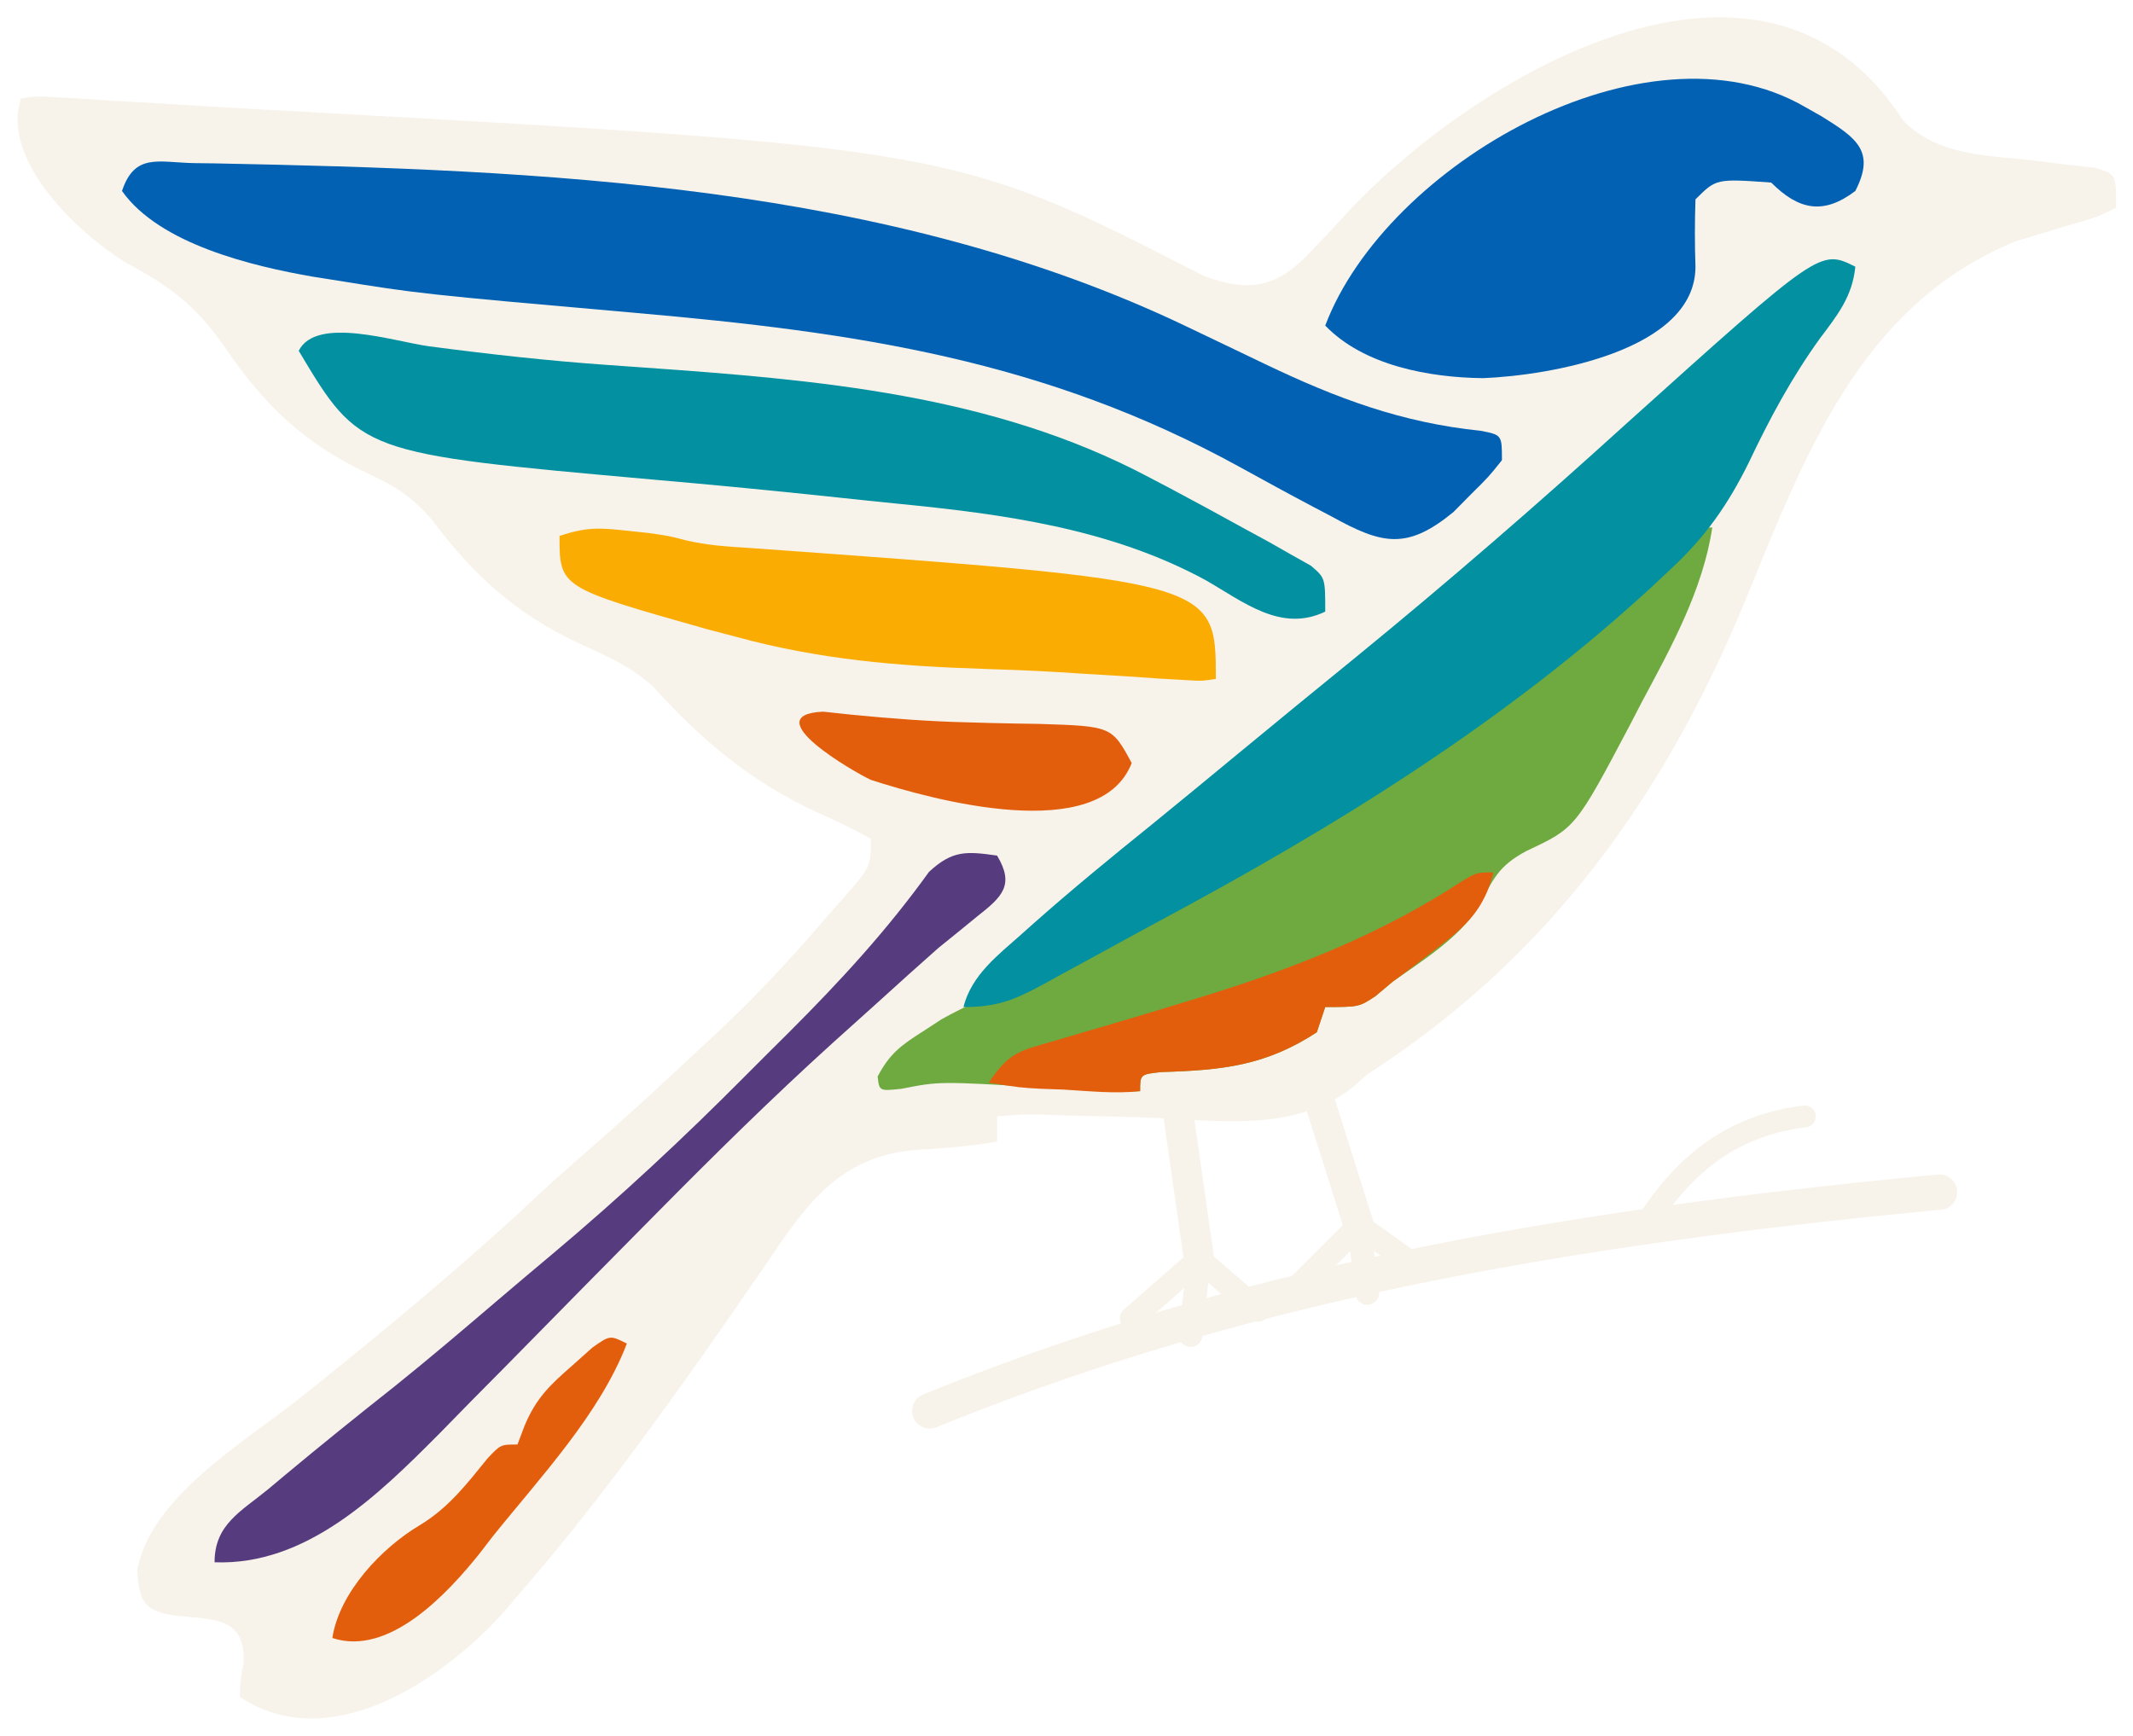
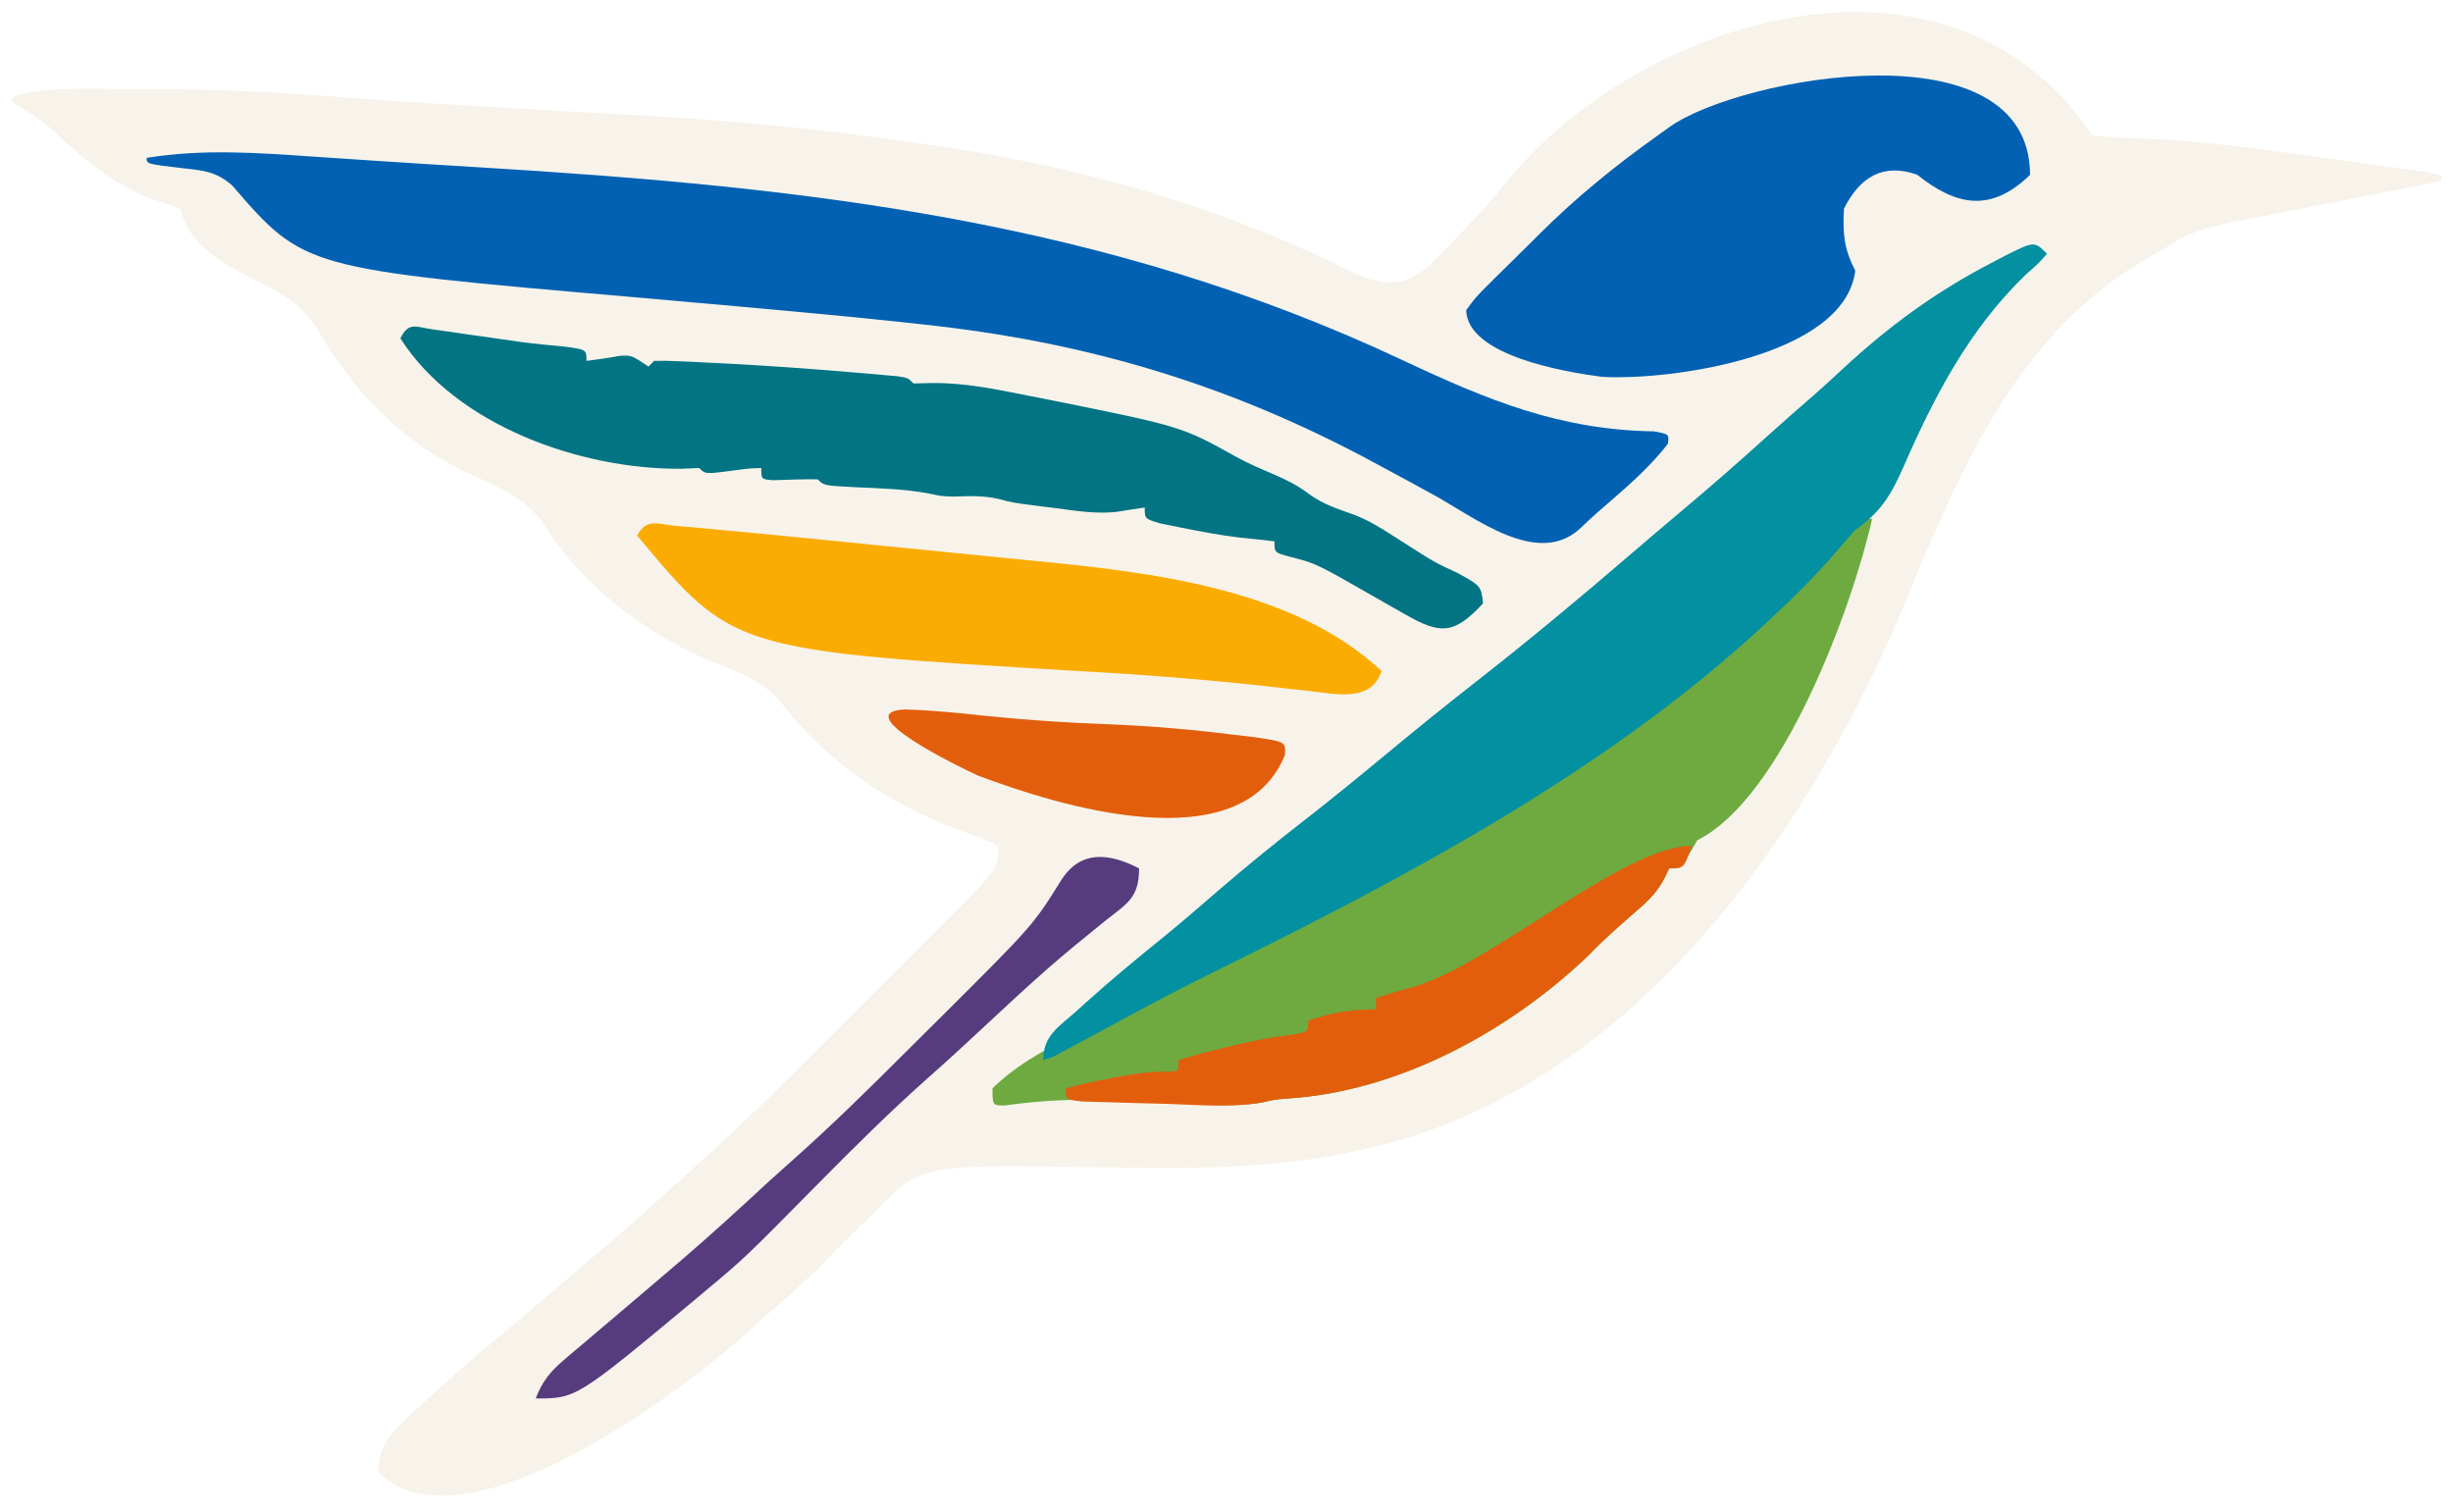
- <svg xmlns="http://www.w3.org/2000/svg" viewBox="7.5 3.3 253.5 206.3">
-   <g fill="none" stroke="#F7F3EA" stroke-linecap="round" stroke-linejoin="round">
-     <path d="M118 171 C150 158 185 150 238 145" stroke-width="4.2" />
-     <path d="M203 149 C208 141 214 137 222 136" stroke-width="2.6" />
-     <path d="M147 132 L150 153" stroke-width="3.6" />
-     <path d="M150 153 L142 160 M150 153 L149 162 M150 153 L157 159" stroke-width="2.8" />
-     <path d="M163 130 L169 149" stroke-width="3.6" />
-     <path d="M169 149 L162 156 M169 149 L170 157 M169 149 L176 154" stroke-width="2.8" />
-   </g>
-   <path d="M0 0 C4.185 4.298 10.107 4.115 15.855 4.793 C17.038 4.944 18.22 5.095 19.438 5.25 C20.554 5.371 21.67 5.492 22.82 5.617 C25.312 6.375 25.312 6.375 25.312 10.375 C22.898 11.535 22.898 11.535 19.688 12.438 C19.136 12.605 19.136 12.605 16.348 13.453 C15.346 13.757 14.344 14.062 13.312 14.375 C-5.198 21.997 -11.749 39.969 -18.819 57.186 C-28.484 80.548 -42.24 99.58 -63.688 113.375 C-64.192 113.826 -64.696 114.278 -65.216 114.743 C-72.277 120.452 -81.642 118.797 -90.188 118.5 C-92.702 118.425 -95.215 118.357 -97.73 118.307 C-99.288 118.274 -100.846 118.227 -102.404 118.163 C-104.51 118.114 -104.51 118.114 -107.688 118.375 C-107.688 119.365 -107.688 120.355 -107.688 121.375 C-110.965 121.928 -114.159 122.185 -117.473 122.371 C-126.517 123.151 -130.435 128.938 -135.188 136 C-136.234 137.517 -137.282 139.032 -138.332 140.547 C-138.877 141.335 -139.422 142.123 -139.983 142.936 C-147.753 154.055 -155.766 165.145 -164.688 175.375 C-165.001 175.742 -165.001 175.742 -166.59 177.602 C-173.935 185.623 -187.156 194.396 -197.688 187.375 C-197.629 185.5 -197.629 185.5 -197.25 183.375 C-196.964 177.909 -200.648 178.191 -205.305 177.727 C-209.09 177.168 -209.646 176.058 -209.875 172.312 C-208.294 163.537 -196.894 156.939 -190.375 151.728 C-180.836 144.078 -171.418 136.338 -162.496 127.973 C-160.319 125.959 -158.121 123.999 -155.883 122.055 C-151.543 118.273 -147.322 114.376 -143.125 110.438 C-142.409 109.773 -141.693 109.108 -140.955 108.424 C-136.219 103.98 -131.892 99.321 -127.688 94.375 C-127.18 93.807 -126.673 93.24 -126.15 92.655 C-122.688 88.717 -122.688 88.717 -122.688 85.375 C-124.805 84.198 -126.85 83.214 -129.062 82.25 C-136.856 78.628 -142.794 73.721 -148.539 67.309 C-151.269 64.852 -154.092 63.63 -157.438 62.125 C-165.092 58.505 -170.04 53.928 -175.062 47.188 C-177.615 44.453 -179.194 43.487 -182.5 41.938 C-190.11 38.364 -194.86 33.743 -199.562 26.812 C-202.924 21.967 -206.081 19.64 -211.223 16.898 C-217.064 13.288 -226.115 4.659 -223.688 -2.625 C-221.834 -2.896 -221.834 -2.896 -219.38 -2.748 C-218.923 -2.724 -218.923 -2.724 -216.611 -2.603 C-215.613 -2.536 -214.614 -2.468 -213.586 -2.398 C-212.553 -2.34 -211.521 -2.282 -210.457 -2.222 C-208.281 -2.098 -206.106 -1.967 -203.932 -1.829 C-200.885 -1.637 -197.838 -1.464 -194.79 -1.298 C-112.793 3.229 -112.793 3.229 -83.082 18.492 C-77.705 20.475 -74.38 19.844 -70.516 15.684 C-69.768 14.903 -69.02 14.123 -68.25 13.318 C-67.487 12.491 -66.724 11.664 -65.938 10.812 C-51.21 -4.943 -16.727 -26.02 0 0 Z " fill="#F7F3EA" transform="translate(233.6875,17.625)" />
-   <path d="M0 0 C0.411 0.005 0.411 0.005 2.492 0.032 C41.373 0.801 82.613 2.436 118.141 19.48 C119.973 20.358 121.806 21.235 123.639 22.11 C124.874 22.701 126.109 23.293 127.344 23.887 C135.873 27.967 143.578 30.856 152.984 31.82 C155.5 32.312 155.5 32.312 155.5 35.312 C153.926 37.285 153.926 37.285 151.812 39.375 C151.128 40.067 150.444 40.759 149.738 41.473 C144.214 46.013 141.266 45.335 135.25 42 C134.554 41.635 133.858 41.27 133.141 40.893 C130.188 39.337 127.262 37.732 124.337 36.122 C101.179 23.377 78.703 20.104 52.625 17.812 C26.928 15.548 26.928 15.548 16.363 13.844 C15.672 13.736 14.98 13.627 14.267 13.516 C6.992 12.255 -4.039 9.634 -8.5 3.312 C-6.992 -1.211 -4.207 -0.096 0 0 Z " fill="#0261B3" transform="translate(30.5,22.6875)" />
-   <path d="M0 0 C-1.115 7.417 -4.881 14.225 -8.375 20.75 C-8.844 21.656 -9.313 22.562 -9.797 23.496 C-16.251 35.71 -16.251 35.71 -22.062 38.438 C-25.399 40.212 -26.086 41.803 -27.738 45.094 C-30.28 48.934 -34.293 51.363 -38 54 C-38.67 54.562 -39.341 55.124 -40.031 55.703 C-42 57 -42 57 -46 57 C-46.33 57.99 -46.66 58.98 -47 60 C-53.078 63.974 -58.238 64.514 -65.438 64.727 C-68 65 -68 65 -68 67 C-70.092 67.119 -70.092 67.119 -73.004 66.941 C-74.055 66.885 -75.106 66.829 -76.189 66.771 C-77.303 66.703 -78.416 66.634 -79.562 66.562 C-91.833 65.827 -91.833 65.827 -96.34 66.715 C-99 67 -99 67 -99.195 65.254 C-97.76 62.548 -96.451 61.575 -93.875 59.938 C-93.502 59.695 -93.502 59.695 -91.617 58.465 C-89.137 57.077 -86.625 55.953 -84.004 54.86 C-57.748 43.593 -30.566 28.072 -10 8 C-9.47 7.486 -8.94 6.971 -8.395 6.441 C-6.66 4.727 -4.974 2.973 -3.312 1.188 C-2 0 -2 0 0 0 Z " fill="#6EAA40" transform="translate(211,66)" />
-   <path d="M0 0 C-0.348 3.522 -2.099 5.734 -4.188 8.5 C-7.572 13.191 -10.161 18.02 -12.641 23.238 C-15.137 28.309 -17.86 32.18 -22 36 C-22.69 36.648 -23.379 37.297 -24.09 37.965 C-41.609 54.121 -61.852 66.603 -82.8 77.818 C-85.127 79.068 -87.44 80.34 -89.754 81.613 C-91.294 82.451 -92.834 83.289 -94.375 84.125 C-95.083 84.516 -95.791 84.907 -96.521 85.31 C-100.023 87.186 -101.942 88 -106 88 C-105.006 84.157 -101.923 81.861 -99.062 79.312 C-98.571 78.874 -98.079 78.435 -97.573 77.983 C-93.042 73.972 -88.369 70.144 -83.659 66.346 C-80.255 63.585 -76.881 60.789 -73.5 58 C-68.783 54.11 -64.058 50.23 -59.312 46.375 C-48.382 37.444 -37.698 28.177 -27.25 18.688 C-4.17 -2.085 -4.17 -2.085 0 0 Z " fill="#0390A1" transform="translate(228,35)" />
-   <path d="M0 0 C7.032 0.927 14.041 1.712 21.118 2.211 C21.842 2.262 22.566 2.314 23.311 2.366 C24.043 2.418 24.775 2.47 25.529 2.523 C46.11 3.981 66.94 5.704 85.489 15.535 C86.354 15.989 87.22 16.443 88.112 16.911 C91.045 18.467 93.957 20.056 96.864 21.66 C97.811 22.175 98.759 22.691 99.735 23.221 C100.61 23.719 101.486 24.217 102.387 24.731 C103.178 25.174 103.969 25.618 104.783 26.075 C106.489 27.535 106.489 27.535 106.489 31.535 C101.234 34.062 96.774 30.373 92.25 27.78 C80.907 21.636 68.222 19.94 55.57 18.697 C53.235 18.466 50.901 18.219 48.568 17.969 C41.201 17.184 33.831 16.468 26.45 15.828 C-8.223 12.725 -8.223 12.725 -15.511 0.535 C-13.413 -3.661 -4.082 -0.54 0 0 Z " fill="#0390A1" transform="translate(58.51123,44.4646)" />
-   <path d="M0 0 C0.663 0.375 1.325 0.75 2.008 1.137 C6.131 3.699 8.43 5.268 6 10 C2.197 12.885 -0.738 12.262 -4 9 C-10.533 8.533 -10.533 8.533 -13 11 C-13.087 13.703 -13.091 16.307 -13 19 C-13 28.945 -30.204 31.925 -38.25 32.25 C-44.637 32.174 -52.414 30.767 -57 26 C-49.766 6.874 -18.848 -10.932 0 0 Z " fill="#0261B3" transform="translate(222,16)" />
-   <path d="M0 0 C0.855 0.09 1.709 0.18 2.59 0.273 C5.062 0.625 5.062 0.625 7.027 1.137 C9.587 1.751 12.06 1.896 14.688 2.062 C70.062 6.049 70.062 6.049 70.062 17.625 C68.376 17.89 68.376 17.89 65.988 17.734 C65.103 17.685 64.218 17.635 63.307 17.584 C62.339 17.515 61.372 17.446 60.375 17.375 C58.35 17.252 56.326 17.13 54.301 17.008 C53.782 16.974 53.782 16.974 51.155 16.806 C48.242 16.635 45.334 16.519 42.418 16.43 C32.283 16.107 22.885 15.314 13.062 12.625 C11.92 12.325 10.778 12.024 9.602 11.715 C-7.938 6.758 -7.938 6.758 -7.938 0.625 C-4.805 -0.419 -3.225 -0.359 0 0 Z " fill="#FBAC02" transform="translate(81.9375,66.375)" />
-   <path d="M0 0 C2.109 3.51 0.593 4.902 -2.312 7.188 C-3.058 7.796 -3.803 8.404 -4.57 9.031 C-5.372 9.681 -6.174 10.331 -7 11 C-9.404 13.119 -11.778 15.269 -14.152 17.422 C-15.958 19.057 -17.768 20.687 -19.585 22.311 C-26.788 28.838 -33.677 35.636 -40.508 42.551 C-41.456 43.51 -42.405 44.469 -43.354 45.428 C-47.271 49.389 -51.186 53.353 -55.085 57.332 C-57.504 59.799 -59.932 62.256 -62.367 64.707 C-63.711 66.066 -65.045 67.436 -66.379 68.806 C-73.611 76.069 -82.109 84.411 -93 84 C-93 79.496 -89.88 77.984 -86.625 75.312 C-86.304 75.044 -86.304 75.044 -84.682 73.684 C-80.355 70.071 -75.964 66.541 -71.543 63.043 C-67.491 59.788 -63.535 56.422 -59.583 53.048 C-57.319 51.118 -55.046 49.199 -52.764 47.29 C-44.787 40.586 -37.243 33.558 -29.903 26.163 C-28.178 24.427 -26.442 22.703 -24.705 20.979 C-18.648 14.923 -13.102 8.905 -8.091 1.934 C-5.313 -0.635 -3.67 -0.527 0 0 Z " fill="#563C7E" transform="translate(126,105)" />
-   <path d="M0 0 C-1.129 4.438 -3.301 6.42 -6.875 9.125 C-7.307 9.456 -7.307 9.456 -9.492 11.133 C-10.32 11.749 -11.147 12.365 -12 13 C-12.342 13.287 -12.342 13.287 -14.07 14.742 C-16 16 -16 16 -20 16 C-20.165 16.495 -20.165 16.495 -21 19 C-27.078 22.974 -32.238 23.514 -39.438 23.727 C-42 24 -42 24 -42 26 C-45.025 26.328 -48.092 25.991 -51.125 25.812 C-52 25.781 -52.876 25.749 -53.777 25.717 C-56.258 25.582 -56.258 25.582 -60 25 C-57.533 21.299 -56.255 21.197 -52.059 19.984 C-50.843 19.624 -49.627 19.263 -48.374 18.892 C-47.731 18.706 -47.088 18.519 -46.425 18.328 C-43.1 17.361 -39.788 16.353 -36.477 15.34 C-35.825 15.14 -35.173 14.941 -34.501 14.736 C-23.679 11.39 -13.291 7.311 -3.785 1.066 C-2 0 -2 0 0 0 Z " fill="#E35E0C" transform="translate(185,107)" />
-   <path d="M0 0 C0.555 0.059 0.555 0.059 3.363 0.359 C7.969 0.807 12.514 1.161 17.141 1.27 C17.608 1.283 17.608 1.283 19.976 1.349 C21.839 1.397 23.702 1.432 25.565 1.452 C34.303 1.729 34.303 1.729 36.676 6.109 C32.847 15.918 13.13 10.527 5.676 8.109 C3.766 7.239 -8.131 0.383 0 0 Z " fill="#E35E0C" transform="translate(105.3242,87.89062)" />
-   <path d="M0 0 C-3.213 8.413 -10.422 16.034 -16 23 C-16.492 23.641 -16.985 24.281 -17.492 24.941 C-21.28 29.681 -28.259 37.247 -35 35 C-34.181 29.597 -29.142 24.263 -24.562 21.562 C-21.16 19.488 -19.048 16.718 -16.551 13.645 C-15 12 -15 12 -13 12 C-12.722 11.265 -12.443 10.53 -12.156 9.773 C-10.789 6.493 -9.163 4.951 -6.5 2.625 C-5.706 1.916 -4.912 1.207 -4.094 0.477 C-2 -1 -2 -1 0 0 Z " fill="#E35E0C" transform="translate(82,163)" />
+ <svg xmlns="http://www.w3.org/2000/svg" viewBox="13 19 435 268">
+   <path d="M0 0 C2.618 0.32 5.054 0.461 7.68 0.5 C17.94 0.861 27.997 2.157 38.157 3.584 C41.183 4.008 44.21 4.419 47.238 4.828 C49.162 5.093 51.085 5.359 53.008 5.625 C53.914 5.748 54.82 5.871 55.753 5.998 C62 6.884 62 6.884 62 8 C60.694 8.353 59.369 8.635 58.04 8.892 C57.176 9.063 56.311 9.233 55.42 9.409 C54.473 9.591 53.526 9.773 52.551 9.961 C50.568 10.354 48.586 10.747 46.604 11.141 C43.462 11.759 40.319 12.374 37.176 12.983 C34.153 13.572 31.133 14.172 28.113 14.773 C27.177 14.952 26.24 15.13 25.275 15.314 C20.616 16.249 16.932 17.184 13 20 C12.233 20.425 11.466 20.851 10.676 21.289 C-13.099 34.729 -23.071 58.542 -33.081 82.671 C-50.529 124.658 -82.44 170.057 -130 180 C-130.675 180.145 -131.351 180.29 -132.047 180.44 C-147.082 183.499 -162.222 183.243 -177.486 182.978 C-207.731 182.52 -207.731 182.52 -216 191 C-216.952 191.94 -217.905 192.879 -218.859 193.816 C-220.961 195.897 -223.042 197.995 -225.113 200.105 C-227.985 203.013 -230.982 205.727 -234.098 208.371 C-235.42 209.504 -236.718 210.665 -237.996 211.848 C-249.434 222.404 -288.812 252.188 -304 237 C-303.772 232.579 -302.073 230.604 -298.938 227.625 C-298.116 226.841 -297.295 226.058 -296.449 225.25 C-293.019 222.099 -289.555 219.011 -286 216 C-285.522 215.595 -285.522 215.595 -283.102 213.543 C-281.471 212.162 -279.839 210.782 -278.207 209.403 C-260.072 194.084 -260.072 194.084 -251.601 186.365 C-249.941 184.856 -248.275 183.353 -246.602 181.859 C-237.307 173.483 -228.487 164.639 -219.652 155.782 C-216.981 153.106 -214.305 150.436 -211.629 147.766 C-209.919 146.055 -208.209 144.344 -206.5 142.633 C-206.103 142.236 -206.103 142.236 -204.092 140.23 C-194 130.096 -194 130.096 -194 126 C-196.276 124.931 -198.448 124.073 -200.812 123.25 C-213.301 118.566 -224.051 111.404 -232.312 100.812 C-235.838 96.64 -239.651 95.28 -244.684 93.391 C-256.603 88.392 -267.771 79.889 -274.625 68.875 C-277.952 64.138 -282.88 62.318 -287.968 59.923 C-299.978 54.249 -308.139 45.633 -314.875 34.188 C-317.798 29.629 -321.389 27.822 -326.168 25.469 C-331.819 22.538 -337.557 19.437 -339 13 C-340.974 12.26 -342.983 11.612 -345 11 C-351.533 8.082 -356.494 4.014 -361.641 -0.914 C-363.965 -2.969 -366.331 -4.439 -369 -6 C-369 -8.91 -351.62 -8.173 -348.931 -8.19 C-348.313 -8.19 -348.313 -8.19 -345.188 -8.188 C-343.874 -8.187 -342.56 -8.186 -341.206 -8.185 C-328.703 -8.13 -316.295 -7.252 -303.833 -6.282 C-297.673 -5.829 -291.508 -5.475 -285.343 -5.124 C-283.186 -5 -281.029 -4.873 -278.873 -4.746 C-272.522 -4.372 -266.17 -4.006 -259.816 -3.676 C-241.064 -2.698 -222.562 -0.88 -204 2 C-202.982 2.157 -201.964 2.315 -200.915 2.477 C-175.941 6.436 -152.314 13.523 -129.727 24.969 C-121.728 27.994 -118.674 24.486 -113.375 18.812 C-112.72 18.139 -112.065 17.465 -111.391 16.771 C-108.745 14.026 -106.221 11.28 -103.859 8.285 C-79.755 -21.338 -25.038 -37.557 0 0 Z " fill="#F7F3EA" transform="translate(384,43)" />
+   <path d="M0 0 C2.763 0.185 5.526 0.37 8.289 0.555 C8.661 0.58 8.661 0.58 10.545 0.706 C16.787 1.122 23.03 1.505 29.273 1.883 C87.051 5.394 139.947 11.259 192.875 36.188 C207.791 43.2 220.554 48.437 237.211 48.684 C239.875 49.188 239.875 49.188 239.645 50.883 C236.123 55.469 231.658 59.14 227.312 62.922 C226.132 63.961 224.983 65.037 223.844 66.121 C216.361 72.633 205.521 64.047 198.316 60.064 C195.216 58.354 192.1 56.675 188.984 54.996 C188.677 54.83 188.677 54.83 187.12 53.991 C161.689 40.315 136.364 32.796 107.586 29.727 C107.012 29.664 107.012 29.664 104.106 29.347 C95.059 28.38 86.003 27.534 76.941 26.723 C76.604 26.692 76.604 26.692 74.898 26.539 C68.681 25.981 62.464 25.424 56.244 24.888 C-2.183 19.84 -2.183 19.84 -14.949 5.078 C-17.849 2.558 -20.093 2.424 -23.875 2 C-30.125 1.263 -30.125 1.263 -30.125 0.188 C-20.065 -1.459 -10.119 -0.695 0 0 Z " fill="#0261B3" transform="translate(69.125,46.8125)" />
+   <path d="M0 0 C-3.537 15.664 -15.884 49.442 -31 57 C-31.495 57.846 -31.99 58.691 -32.5 59.562 C-34 62 -34 62 -36 62 C-36.272 62.568 -36.544 63.137 -36.824 63.723 C-38.341 66.66 -40.318 68.279 -42.812 70.438 C-45.46 72.753 -48.012 75.013 -50.438 77.562 C-64.603 91.037 -84.14 101.631 -103.816 102.824 C-106 103 -106 103 -108.181 103.521 C-111.626 104.106 -114.794 103.99 -118.285 103.844 C-119.718 103.79 -121.151 103.737 -122.584 103.684 C-124.813 103.593 -127.042 103.501 -129.27 103.407 C-131.442 103.317 -133.613 103.234 -135.785 103.156 C-136.487 103.13 -137.188 103.104 -137.911 103.077 C-143.334 102.918 -148.591 103.317 -153.97 104.057 C-156 104 -156 104 -156 101 C-151.985 97.127 -147.726 94.624 -142.688 92.25 C-141.257 91.557 -139.827 90.861 -138.398 90.164 C-137.669 89.809 -136.939 89.453 -136.187 89.087 C-132.685 87.346 -129.253 85.482 -125.812 83.625 C-119.552 80.261 -113.193 77.185 -106.75 74.188 C-76.304 59.897 -44.226 41.528 -20 18 C-18.857 16.949 -17.709 15.902 -16.559 14.859 C-15.976 14.33 -15.393 13.801 -14.792 13.256 C-13.68 12.247 -12.566 11.24 -11.45 10.234 C-8.831 7.836 -6.469 5.418 -4.246 2.645 C-2 0 -2 0 0 0 Z " fill="#6EAA40" transform="translate(345,111)" />
+   <path d="M0 0 C-1.422 1.637 -1.422 1.637 -3.75 3.688 C-13.801 13.4 -19.974 25.235 -25.513 37.942 C-27.744 42.934 -29.473 45.771 -34 49 C-35.137 50.24 -36.247 51.506 -37.336 52.789 C-40.872 56.917 -44.65 60.672 -48.625 64.375 C-49.32 65.023 -50.015 65.672 -50.731 66.34 C-78.73 92.146 -114.518 111.029 -148.524 127.746 C-152.766 129.843 -156.949 132.032 -161.117 134.273 C-161.645 134.555 -161.645 134.555 -164.314 135.981 C-166.426 137.112 -168.533 138.253 -170.635 139.404 C-171.113 139.659 -171.113 139.659 -173.531 140.949 C-173.962 141.183 -173.962 141.183 -176.143 142.366 C-176.756 142.575 -177.368 142.784 -178 143 C-178 138.635 -175.256 137.097 -172.188 134.375 C-171.595 133.839 -171.003 133.304 -170.392 132.752 C-165.995 128.807 -161.473 125.034 -156.867 121.336 C-153.584 118.661 -150.387 115.898 -147.188 113.125 C-142.056 108.693 -136.817 104.442 -131.462 100.286 C-126.736 96.608 -122.11 92.821 -117.5 89 C-112.26 84.66 -106.988 80.374 -101.625 76.188 C-92.059 68.716 -82.751 60.97 -73.555 53.051 C-70.684 50.581 -67.795 48.135 -64.897 45.698 C-59.597 41.239 -54.385 36.7 -49.258 32.043 C-46.577 29.618 -43.852 27.247 -41.121 24.879 C-39.531 23.471 -37.965 22.037 -36.41 20.59 C-28.039 12.806 -19.644 6.672 -9.5 1.438 C-8.793 1.066 -8.085 0.695 -7.357 0.312 C-2.239 -2.239 -2.239 -2.239 0 0 Z " fill="#0390A1" transform="translate(376,64)" />
+   <path d="M0 0 C0.994 0.137 1.988 0.275 3.012 0.416 C3.536 0.494 3.536 0.494 6.188 0.887 C8.229 1.175 10.271 1.463 12.312 1.75 C12.806 1.822 12.806 1.822 15.305 2.186 C18.014 2.551 20.715 2.813 23.438 3.055 C27.188 3.574 27.188 3.574 27.188 5.574 C29.179 5.313 31.171 5.042 33.145 4.668 C35.188 4.574 35.188 4.574 38.188 6.574 C38.517 6.244 38.847 5.914 39.188 5.574 C40.554 5.533 41.923 5.564 43.289 5.625 C43.725 5.644 43.725 5.644 45.933 5.74 C46.883 5.789 47.833 5.837 48.812 5.887 C49.783 5.934 50.753 5.981 51.753 6.029 C59.179 6.415 66.59 6.948 74 7.574 C75.002 7.657 76.004 7.74 77.036 7.825 C77.958 7.908 78.881 7.99 79.832 8.074 C80.65 8.146 81.469 8.219 82.312 8.293 C84.188 8.574 84.188 8.574 85.188 9.574 C85.73 9.562 85.73 9.562 88.473 9.5 C94.321 9.434 99.908 10.629 105.625 11.762 C106.772 11.987 107.919 12.211 109.101 12.443 C132.765 17.211 132.765 17.211 142.422 22.605 C144.538 23.767 146.717 24.691 148.938 25.637 C151.311 26.672 153.181 27.569 155.25 29.137 C157.742 30.985 160.34 31.794 163.246 32.832 C165.779 33.8 167.915 35.097 170.188 36.574 C171.498 37.411 172.81 38.244 174.125 39.074 C174.807 39.506 175.489 39.938 176.191 40.383 C178.188 41.574 178.188 41.574 181.562 43.137 C185.822 45.469 185.822 45.469 186.188 48.574 C180.981 54.152 178.617 54.137 172.125 50.387 C171.343 49.943 170.56 49.5 169.754 49.043 C168.907 48.558 168.06 48.074 167.188 47.574 C156.564 41.495 156.564 41.495 152 40.324 C149.188 39.574 149.188 39.574 149.188 37.574 C147.168 37.331 145.147 37.099 143.121 36.918 C139.577 36.503 136.122 35.847 132.625 35.137 C131.407 34.891 130.189 34.644 128.934 34.391 C126.188 33.574 126.188 33.574 126.188 31.574 C124.553 31.812 122.919 32.057 121.291 32.335 C117.641 32.75 114.122 32.189 110.5 31.699 C109.754 31.608 109.009 31.516 108.24 31.422 C102.758 30.727 102.758 30.727 100.192 30.039 C97.548 29.426 94.985 29.551 92.285 29.637 C90.188 29.574 90.188 29.574 87.949 29.105 C83.581 28.265 79.154 28.18 74.719 27.969 C69.291 27.677 69.291 27.677 68.188 26.574 C65.566 26.543 62.959 26.643 60.34 26.734 C58.188 26.574 58.188 26.574 58.188 24.574 C56.035 24.633 56.035 24.633 53.25 25.012 C48.288 25.675 48.288 25.675 47.188 24.574 C46.662 24.595 46.662 24.595 44 24.699 C26.295 24.857 4.077 17.104 -5.812 1.574 C-4.314 -1.422 -3.147 -0.453 0 0 Z " fill="#027483" transform="translate(89.8125,77.42578)" />
+   <path d="M0 0 C-6.912 6.733 -13.074 5.54 -20 0 C-25.95 -2.152 -30.162 0.324 -33 6 C-33.246 10.425 -33.01 13.115 -31 17 C-32.885 32.295 -64.037 36.535 -75.945 35.824 C-82.436 34.967 -99.777 32.099 -100 24 C-98.284 21.669 -98.284 21.669 -95.707 19.113 C-95.476 18.883 -95.476 18.883 -94.309 17.715 C-93.324 16.735 -92.332 15.761 -91.335 14.793 C-89.85 13.349 -88.386 11.885 -86.924 10.416 C-80.392 3.93 -73.503 -1.667 -66 -7 C-65.286 -7.512 -64.571 -8.025 -63.835 -8.552 C-51.233 -17.376 -0.085 -26.732 0 0 Z " fill="#0261B3" transform="translate(373,50)" />
+   <path d="M0 0 C1.276 0.11 2.551 0.22 3.866 0.333 C5.221 0.461 6.576 0.59 7.931 0.72 C8.561 0.778 8.561 0.778 11.747 1.069 C15.776 1.445 19.803 1.841 23.83 2.244 C24.558 2.316 25.286 2.389 26.037 2.464 C29.888 2.847 33.738 3.233 37.588 3.622 C41.509 4.016 45.431 4.403 49.353 4.788 C52.422 5.09 55.49 5.399 58.558 5.709 C60.001 5.854 61.445 5.997 62.889 6.137 C83.427 8.138 109.153 10.921 124.931 25.72 C123.069 31.308 116.929 29.813 111.873 29.232 C110.698 29.104 109.523 28.976 108.313 28.844 C107.053 28.7 105.792 28.556 104.494 28.408 C93.747 27.231 83.04 26.377 72.244 25.783 C9.933 22.081 9.933 22.081 -7.069 1.72 C-5.461 -1.495 -3.372 -0.301 0 0 Z " fill="#FBAC02" transform="translate(133.0688,112.2798)" />
+   <path d="M0 0 C-1.375 4 -1.375 4 -4 4 C-4.272 4.568 -4.544 5.137 -4.824 5.723 C-6.341 8.66 -8.318 10.279 -10.812 12.438 C-13.46 14.753 -16.012 17.013 -18.438 19.562 C-32.603 33.037 -52.14 43.631 -71.816 44.824 C-74 45 -74 45 -76.168 45.514 C-81.727 46.468 -87.429 45.939 -93.049 45.758 C-95.322 45.687 -97.595 45.633 -99.869 45.58 C-101.305 45.537 -102.74 45.494 -104.176 45.449 C-105.485 45.411 -106.793 45.374 -108.142 45.335 C-111 45 -111 45 -111 43 C-108.588 42.339 -106.266 41.822 -103.812 41.375 C-103.476 41.308 -103.476 41.308 -101.771 40.969 C-98.806 40.402 -96.035 40 -93.012 40.039 C-91 40 -91 40 -91 38 C-88.472 37.196 -86.016 36.535 -83.438 35.938 C-83.085 35.851 -83.085 35.851 -81.303 35.412 C-77.862 34.584 -74.49 33.909 -70.973 33.504 C-68 33 -68 33 -68 31 C-63.846 29.534 -60.363 29 -56 29 C-56 28.34 -56 27.68 -56 27 C-53.775 26.245 -51.579 25.61 -49.312 25 C-35.29 20.892 -12.098 0 0 0 Z " fill="#E35E0C" transform="translate(313,169)" />
+   <path d="M0 0 C0 5.19 -2.089 6.215 -5.875 9.188 C-7.08 10.169 -8.285 11.152 -9.488 12.137 C-10.087 12.622 -10.686 13.107 -11.303 13.607 C-18.386 19.422 -25.009 25.826 -31.75 32.031 C-33.543 33.68 -35.35 35.309 -37.175 36.921 C-44.103 43.062 -50.626 49.54 -57.125 56.125 C-69.959 69.127 -69.959 69.127 -77 75 C-77.561 75.473 -78.122 75.946 -78.701 76.434 C-99.792 94 -99.792 94 -107 94 C-105.884 91.043 -104.402 89.206 -102.016 87.188 C-101.417 86.676 -100.819 86.164 -100.202 85.636 C-99.558 85.096 -98.914 84.556 -98.25 84 C-97.582 83.43 -96.914 82.861 -96.225 82.274 C-94.155 80.51 -92.078 78.755 -90 77 C-87.601 74.962 -85.205 72.92 -82.812 70.875 C-82.525 70.63 -82.525 70.63 -81.07 69.387 C-75.822 64.886 -70.732 60.228 -65.666 55.522 C-64.437 54.399 -63.195 53.29 -61.946 52.188 C-54.674 45.756 -47.785 38.971 -40.923 32.108 C-38.943 30.13 -36.955 28.161 -34.967 26.191 C-18.81 10.106 -18.81 10.106 -13.709 1.931 C-10.246 -3.335 -5.198 -2.685 0 0 Z " fill="#563C7E" transform="translate(215,173)" />
+   <path d="M0 0 C4.791 0.119 9.531 0.61 14.293 1.121 C21.567 1.868 28.799 2.361 36.105 2.621 C43.609 2.924 51.031 3.543 58.48 4.496 C59.409 4.602 60.338 4.707 61.295 4.816 C67.645 5.701 67.645 5.701 67.446 8.113 C59.659 27.301 26.901 16.953 13.023 11.715 C9.594 10.178 -10.033 0.543 0 0 Z " fill="#E35E0C" transform="translate(173.3945,144.8164)" />
</svg>
